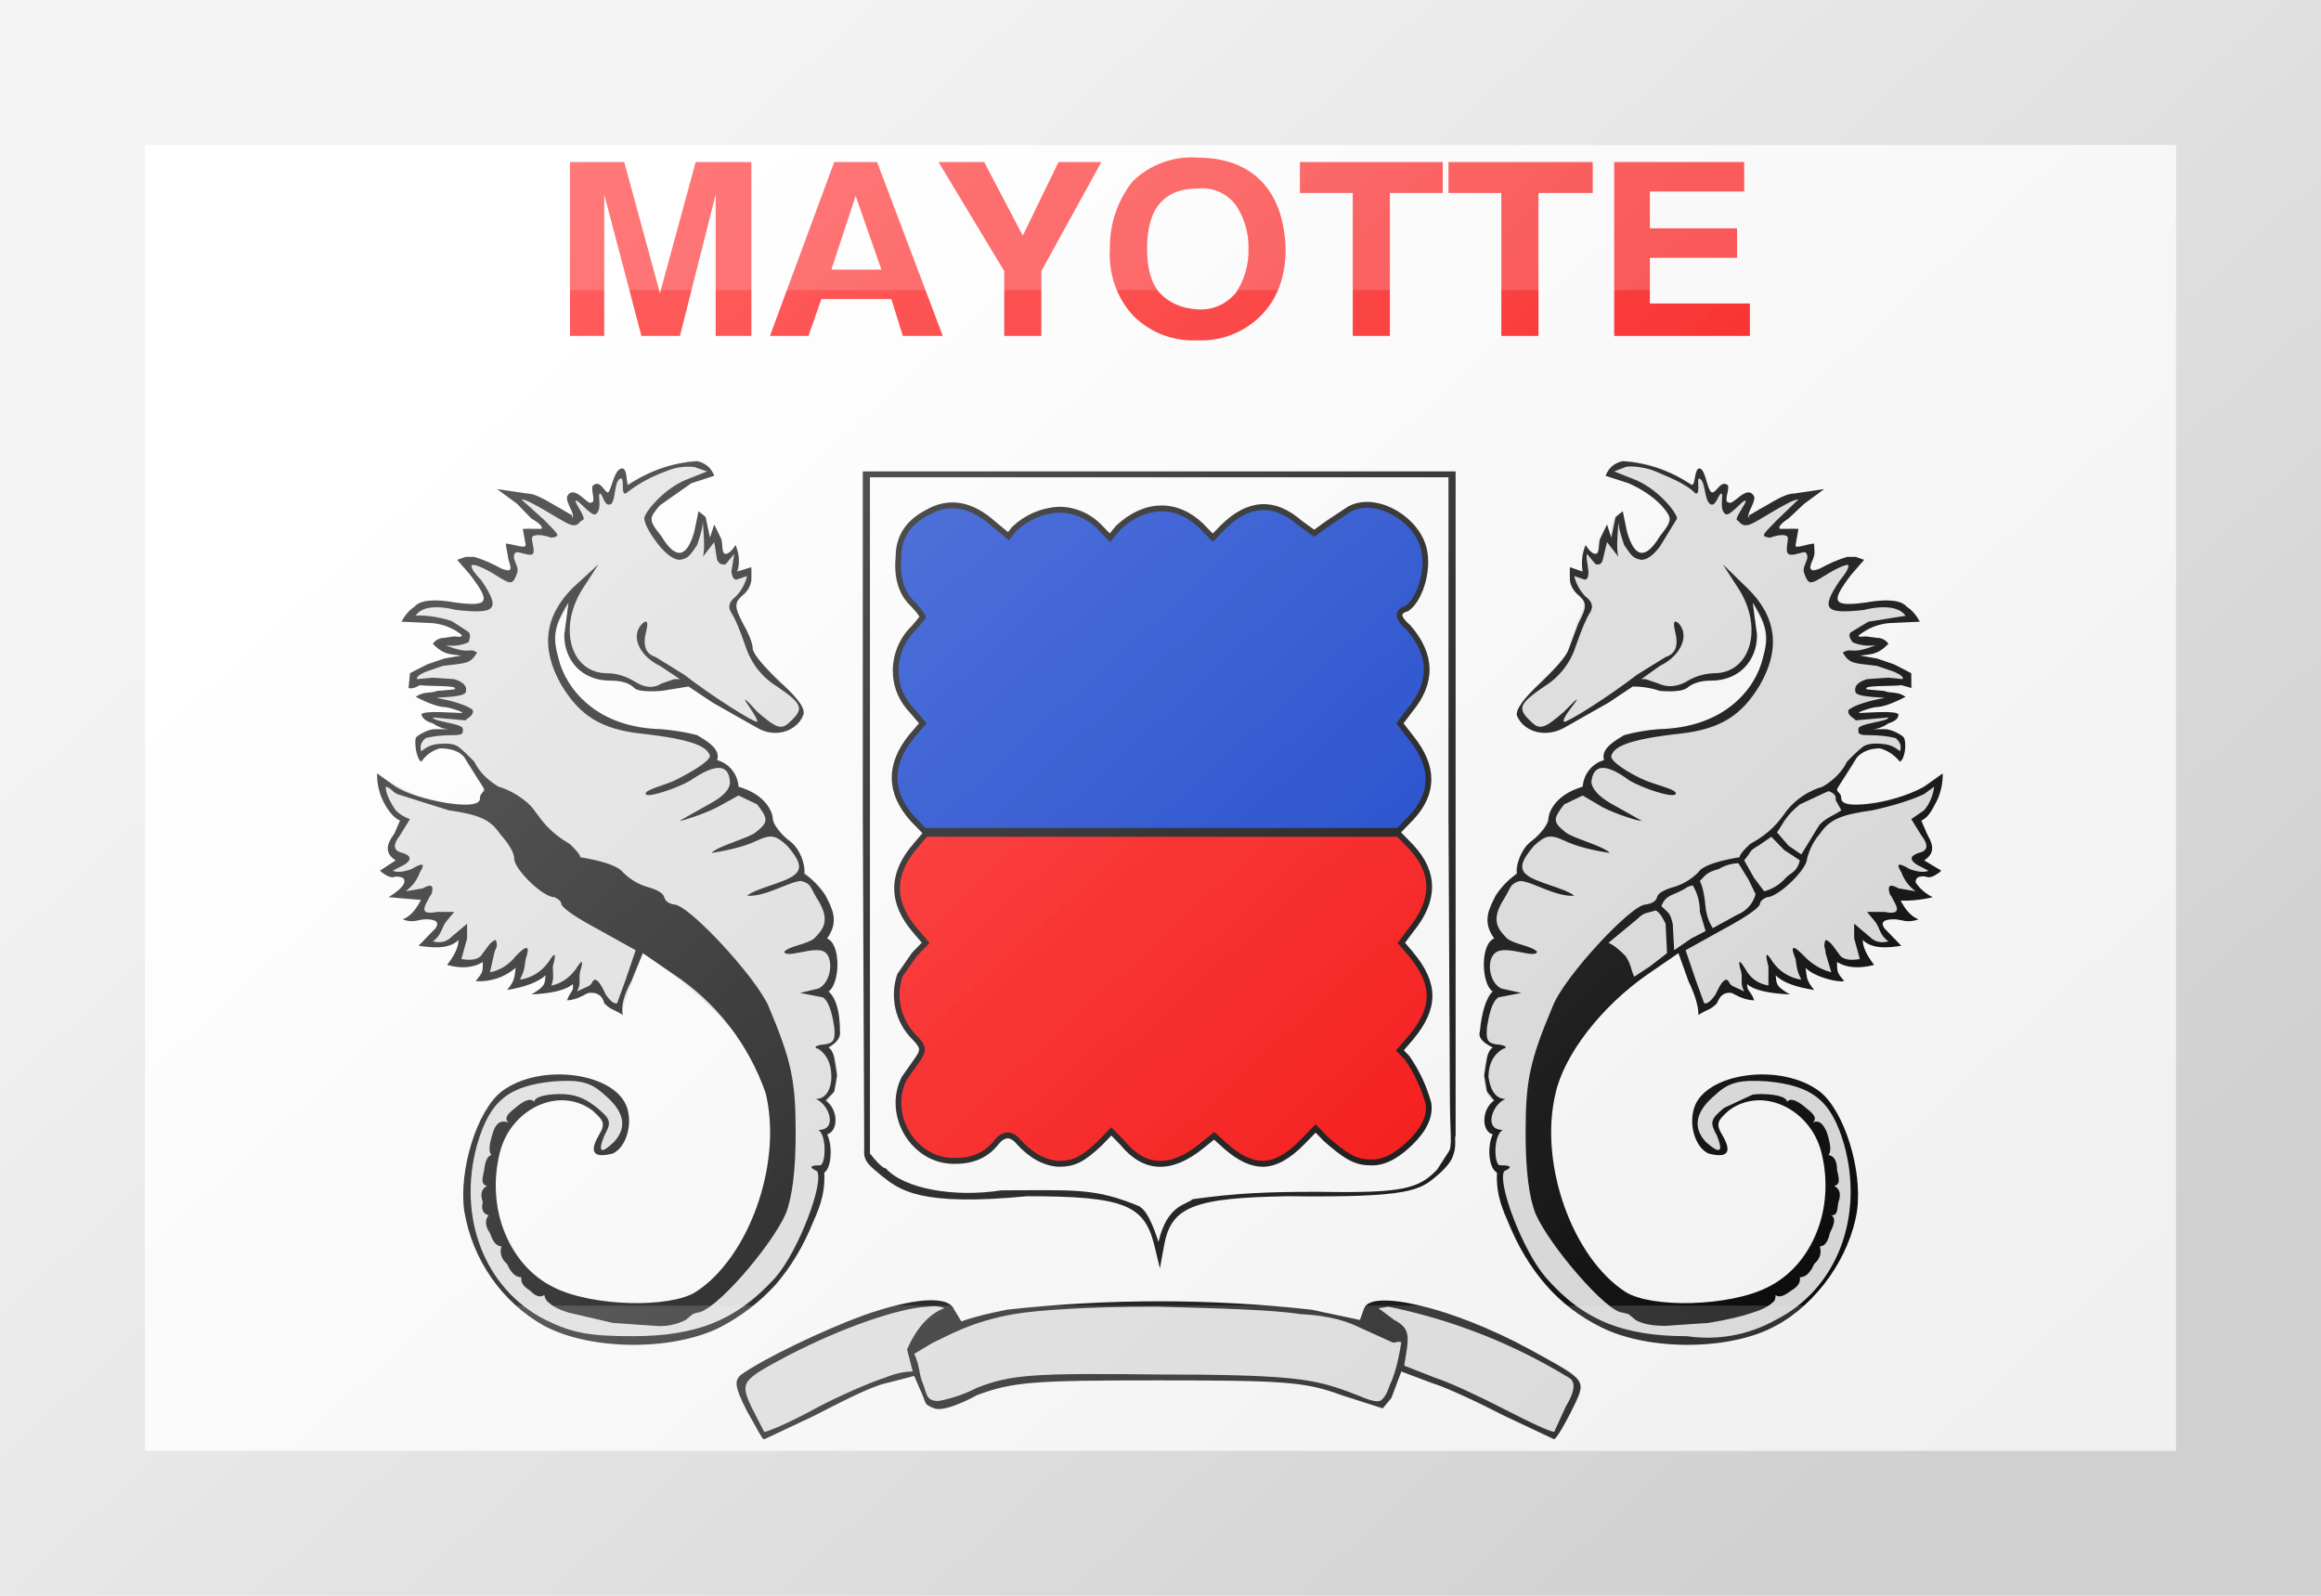
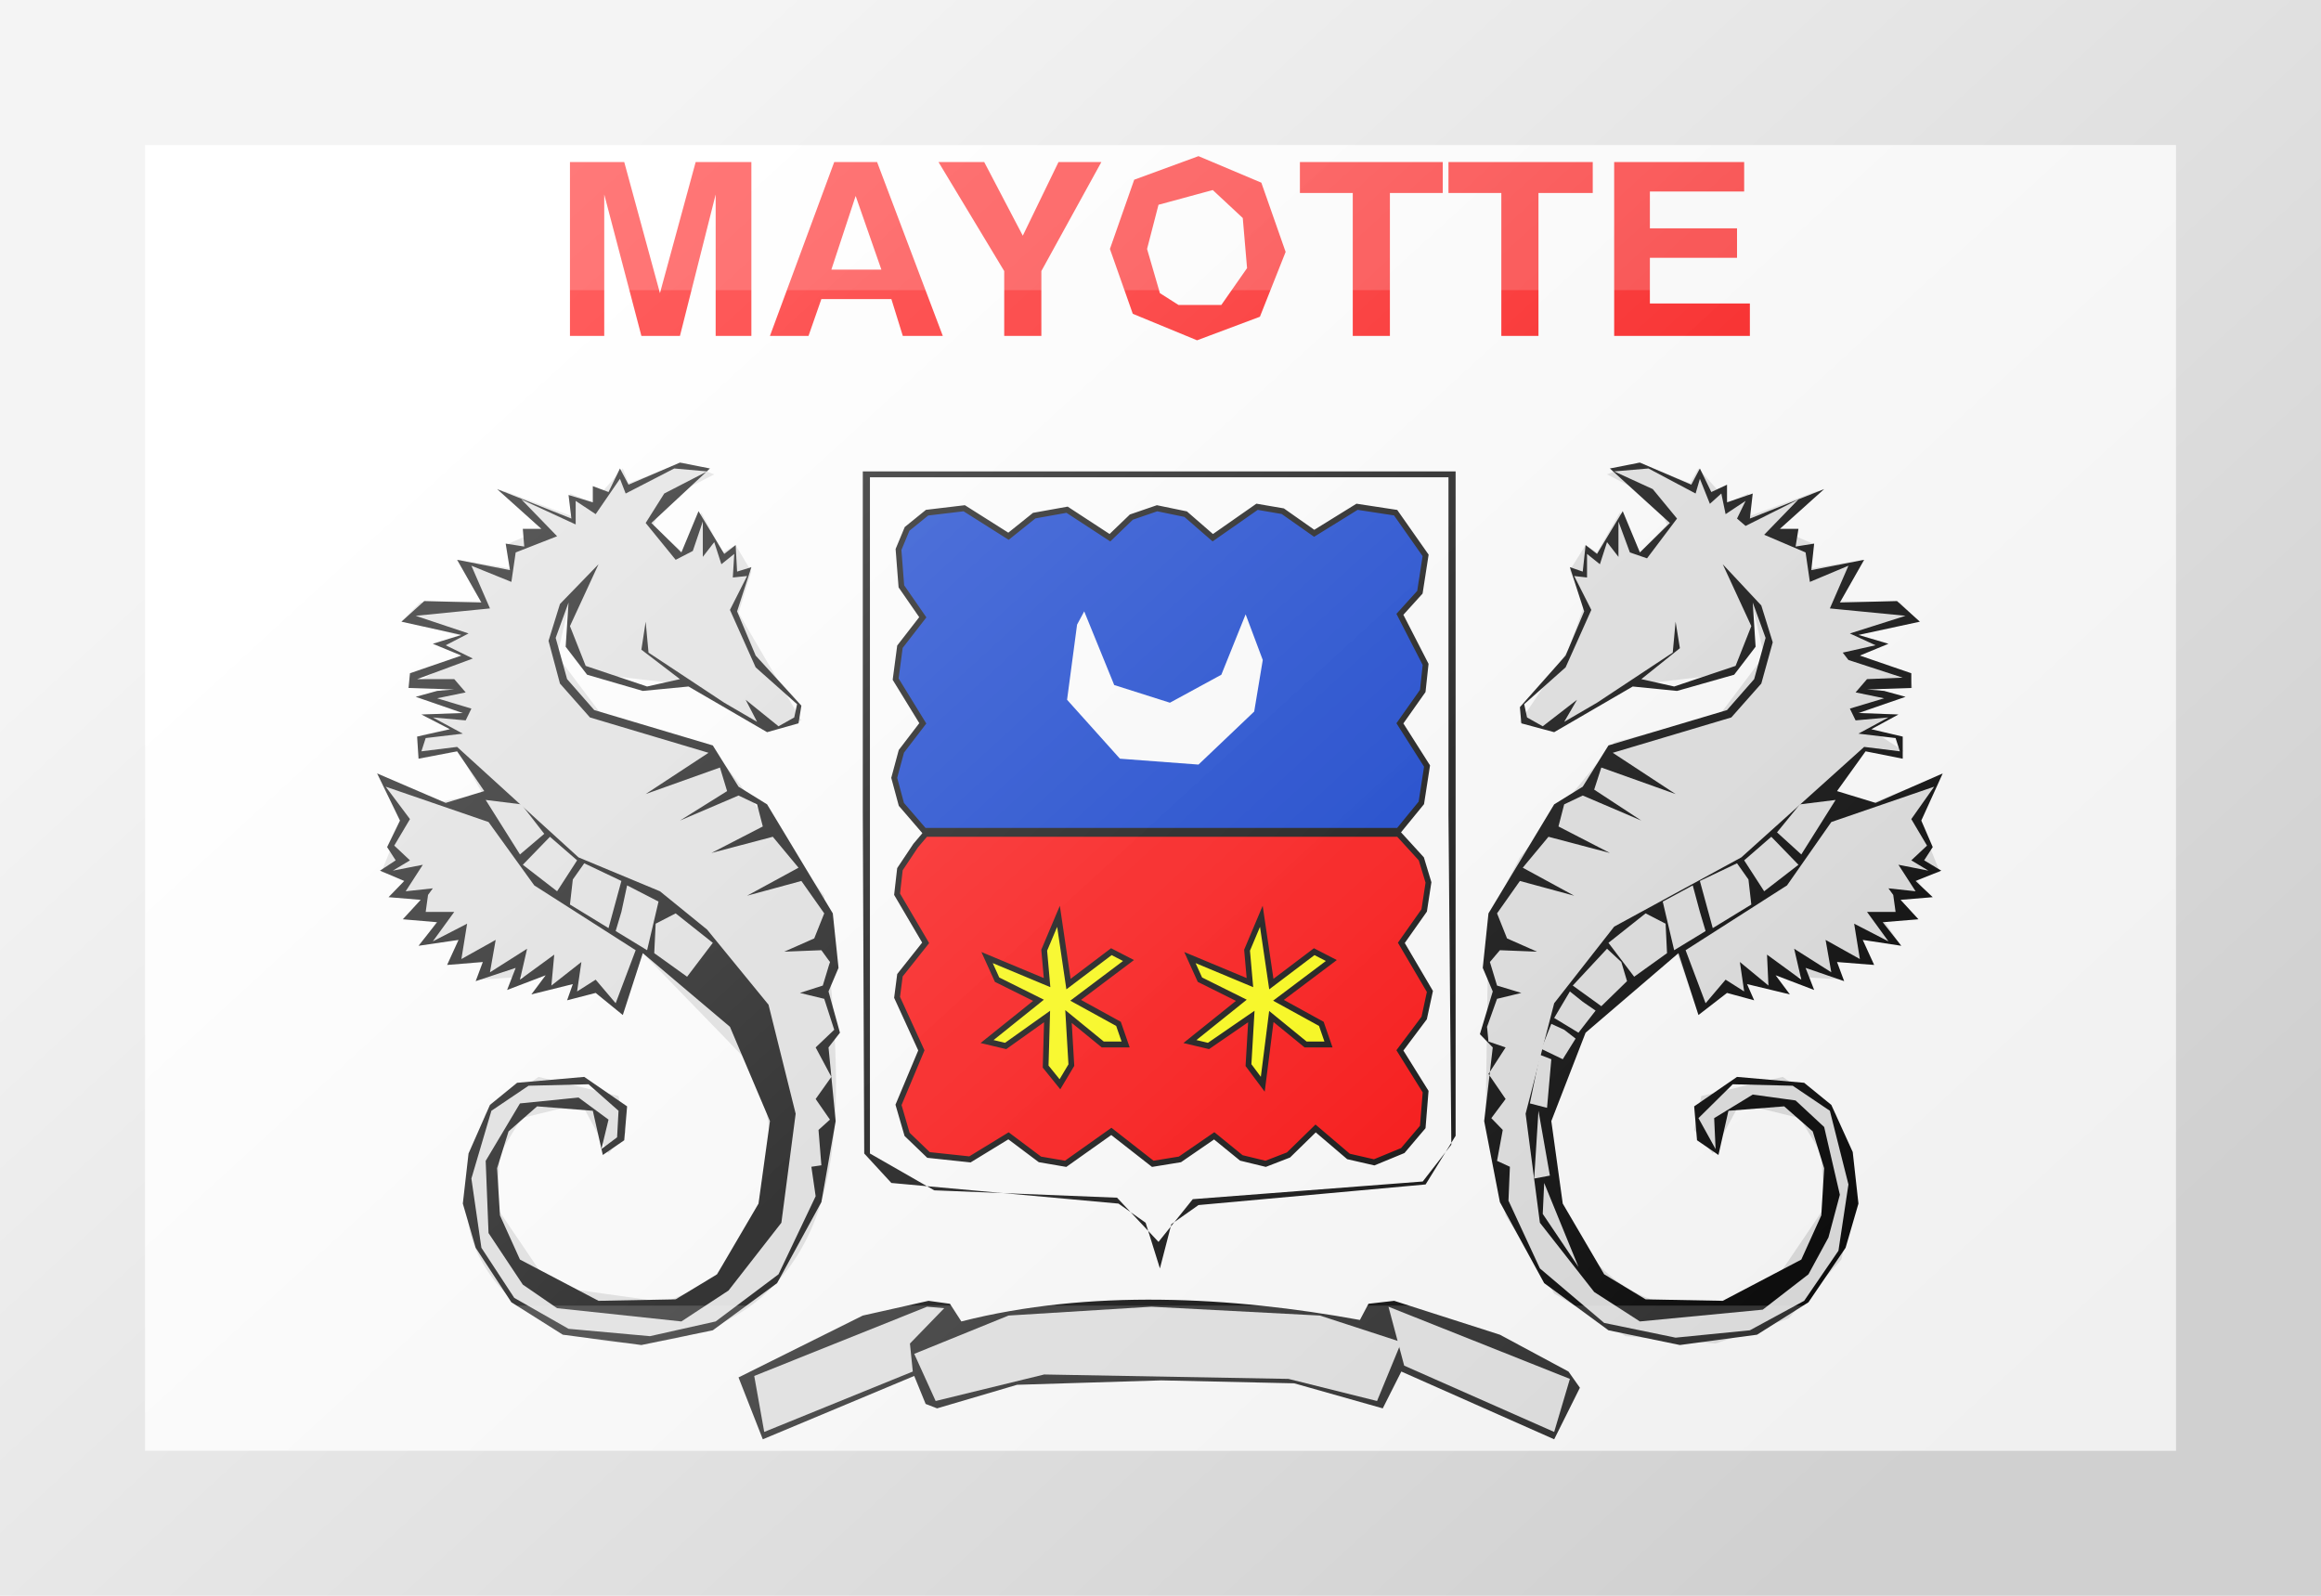
<svg xmlns="http://www.w3.org/2000/svg" xmlns:xlink="http://www.w3.org/1999/xlink" width="16" height="11" viewBox="0 0 16 11">
  <defs>
    <linearGradient id="fyt-gloss" gradientUnits="userSpaceOnUse" x1="1.352" y1="1.476" x2="11.384" y2="12.430">
      <stop offset="0.000" stop-color="#fff" stop-opacity="0.400" />
      <stop offset="0.308" stop-color="#fff" stop-opacity="0.314" />
      <stop offset="0.856" stop-color="#fff" stop-opacity="0.061" />
      <stop offset="1.000" stop-color="#fff" stop-opacity="0.021" />
    </linearGradient>
    <linearGradient id="fyt-shade" gradientUnits="userSpaceOnUse" x1="2.739" y1="2.991" x2="11.482" y2="12.537">
      <stop offset="0.000" stop-color="#000" stop-opacity="0.000" />
      <stop offset="1.000" stop-color="#000" stop-opacity="0.060" />
    </linearGradient>
    <linearGradient id="fyt-edge" x1="2.39" x2="11.08" y1="2.61" y2="12.09" gradientUnits="userSpaceOnUse">
      <stop offset="0" stop-color="#f4f4f4" />
      <stop offset=".46" stop-color="#e4e4e4" />
      <stop offset="1" stop-color="#d0d0d0" />
    </linearGradient>
    <clipPath id="fyt-clip">
      <rect width="16" height="11" />
    </clipPath>
  </defs>
  <g clip-path="url(#fyt-clip)">
    <g id="fyt-art">
      <g transform="scale(0.98473 1.0155)">
        <path fill="#fff" d="M0 0h16.25v10.83H0z" />
-         <path fill="red" d="M3.99 2.28V1.1h.38l.25.89.25-.89h.39v1.18h-.25v-.96l-.25.96h-.27l-.26-.96v.96zm2-.95-.17.5h.35zm-.15-.23h.3l.46 1.18h-.28l-.08-.25h-.49l-.09.25h-.27zm1.45 1.18h-.26v-.44l-.46-.74h.32l.27.5.25-.5h.3l-.42.74zm.74-.59q0 .2.09.3.1.1.26.11t.27-.11a.5.5 0 0 0 .09-.3.5.5 0 0 0-.09-.3.3.3 0 0 0-.27-.11q-.17 0-.26.1t-.09.31m-.26 0a.7.7 0 0 1 .16-.46.6.6 0 0 1 .45-.16q.29 0 .45.16t.17.46q0 .28-.17.45a.6.6 0 0 1-.45.17.6.6 0 0 1-.45-.17.6.6 0 0 1-.16-.45m1.7.59v-.97H9.1V1.1h1v.21h-.37v.97zm1.04 0v-.97h-.37V1.1h1.01v.21h-.38v.97zm.79 0V1.1h.91v.2h-.66v.25h.61v.2h-.61v.31h.7v.22z" />
+         <path fill="red" d="M3.99 2.28v-1.18h.38l.25.89.25-.89h.39v1.18h-.25v-.96l-.25.96h-.27l-.26-.96v.96zm2-.95-.17.5h.35zm-.15-.23h.3l.46 1.18h-.28l-.08-.25h-.49l-.09.25h-.27zm1.45 1.18h-.26v-.44l-.46-.74h.32l.27.5.25-.5h.3l-.42.74zm.74-.59.09.3.13.08h.3l.18-.25-.03-.34-.21-.19-.38.1-.08.3m-.26 0 .17-.47.45-.16.44.18.17.47-.18.44-.44.16-.45-.18-.16-.44m1.7.59v-.97h-.37v-.21h1v.21h-.37v.97zm1.04 0v-.97h-.37v-.21h1.01v.21h-.38v.97zm.79 0v-1.18h.91v.2h-.66v.25h.61v.2h-.61v.31h.7v.22z" />
        <g id="fyt-seahorse">
-           <path fill="#dfdfdf" d="M4.78 3.14q-.15.02-.31.11l-.07.03-.02-.04-.01-.05q-.02-.03-.06.07l-.03.07q-.02.03-.06-.02t-.06-.01v.05q.02.1-.07.04-.07-.06-.1-.04-.03 0 .01.09.04.1 0 .06l-.06-.04-.1-.05-.09-.04-.23-.04.06.05a1 1 0 0 1 .22.21h-.06q-.09-.03-.06.07l.01.05-.07-.01-.06-.01q-.02.02.01.11.03.06 0 .06c-.02.01-.03.01-.15-.04q-.09-.04-.13-.04l-.06.01-.02.01.05.06.13.18q.04.08-.24.05h-.21c-.03.01-.12.1-.12.12l.1.01q.17 0 .27.06t-.01.04q-.08 0-.12.04v.03q.04.03.12.05l.05.01-.05.01-.25.08q-.06.01-.06.1l-.01.03.03-.01.27-.01q.08.01-.04.04l-.18.03-.02.01.04.02.12.04q.27.06.05.05-.17-.01-.17.02c0 .02.08.06.16.08q.07.02-.04.02t-.15.05c-.02.02-.01.12.01.14l.02-.01.07-.04c.06-.03.06-.03.15-.01q.06.01.09.09l.06.09.05.07v.05l-.02.04c-.01.05-.25.03-.44-.03l-.23-.11-.04-.03v.03c0 .07.06.2.12.25l.04.04-.04.07q-.07.13-.02.16l.02.04-.04.03q-.1.05-.04.05l.08.02.07.01q.02.04-.09.12-.02.01.05.02l.11.01h.04l-.01.03-.09.09-.02.01.02.01.06-.01q.1-.02.15.01.03.03-.06.11l-.05.05.03.01q.11.01.19-.02l.05-.02c.01.01-.03.12-.06.15l-.01.02.09.01q.09 0 .12-.02l.03-.01v.04l-.02.06-.02.02h.02c.05 0 .17-.04.21-.07q.04-.03.03.01l-.03.1q-.04.03.06 0l.16-.06q.04-.03.03.01 0 .05-.06.08l-.02.02c.01.01.17-.02.21-.04l.05-.02q.01-.02.01.01L4 6.74l-.02.04.1-.03.07-.02q.05 0 .08.06.01.03.07.06l.05.03.01-.03c0-.03.13-.36.14-.38a3 3 0 0 1 .67.57 1 1 0 0 1 .23.64c0 .14-.01.22-.04.35a1.3 1.3 0 0 1-.43.71c-.12.09-.27.12-.54.11q-.48-.01-.69-.23a1 1 0 0 1-.22-.42l-.01-.16q0-.28.14-.42a.5.5 0 0 1 .27-.15q.17-.02.3.09c.05.05.05.07.01.15q-.06.1-.01.11.03.03.11 0 .11-.05.1-.23 0-.15-.16-.22a1 1 0 0 0-.31-.06c-.13 0-.15 0-.22.02q-.19.05-.27.18c-.14.2-.22.53-.17.75q.05.27.26.5.32.38.92.36.44 0 .74-.2c.24-.16.4-.36.54-.68l.05-.23q0-.07.02-.07c.03-.04.04-.14.02-.2L5.8 7.7l.02-.02q.06-.08-.01-.18l-.02-.02.02-.03q.05-.05.05-.18c0-.06-.03-.14-.05-.14q-.03 0 .02-.04a.1.1 0 0 0 .05-.1c0-.09-.04-.24-.07-.25v-.02q.03-.02.05-.14 0-.13-.05-.18l-.02-.03.02-.05q.03-.04.02-.09a.5.5 0 0 0-.16-.27l-.04-.05q0-.08-.11-.2-.1-.1-.11-.17 0-.04-.06-.09a.4.4 0 0 0-.17-.1q-.02 0-.01-.02-.01-.1-.12-.16-.04-.01-.03-.04 0-.04-.09-.1a1 1 0 0 0-.29-.08c-.3-.02-.44-.08-.58-.22a.5.5 0 0 1-.15-.25.4.4 0 0 1 0-.25l.08-.15-.01.06-.01.25q.04.12.15.18c.05.02.07.03.15.04q.13.01.17.05.08.06.23.01l.09-.02h.06l.07.05.45.25c.1.04.22.01.27-.06.04-.06 0-.12-.16-.28-.14-.12-.17-.16-.19-.23l-.06-.15c-.06-.12-.06-.14 0-.2l.05-.07q.02-.06.01-.1l-.08.02-.01-.06-.01-.09-.01-.03-.03.03q-.04.04-.06.02l-.01-.05-.04-.11-.02.03-.01.03-.02-.04-.03-.11q-.02-.03-.03-.01l-.01.03q0 .06-.05.16-.07.17-.22-.04-.08-.1-.05-.15c.04-.09.21-.2.37-.25L5 3.22l-.07-.07q-.05-.03-.15-.01" />
-           <path d="M3.18 4.68c.05-.03-.19-.02-.24-.03q-.05.03-.08.02l.01-.1.12-.06.12-.04.12-.02c-.07-.01-.12 0-.2-.08q.03-.04.08-.04l.07-.01q.08.01.04-.02a.4.4 0 0 0-.19-.07l-.22-.01q.04-.07.09-.1.06-.07.29-.03c.23.03.25 0 .1-.19l-.09-.1.06-.02h.06q.1.03.19.08c.08.03.07 0 .05-.06l-.02-.11c.04 0 .14.04.14.01l-.02-.11h.13q.02-.02-.07-.07l-.1-.1-.14-.1.21.03c.07 0 .17.07.23.1l.07.04c.04.01-.01.05.02.02.01-.03-.05-.1-.04-.14.05-.09.15.07.17.04.04 0-.02-.11.02-.12.05-.03.08.07.1.05s.04-.15.09-.16.03.13.05.11a1 1 0 0 1 .48-.16q.09.02.12.1l-.16.05-.22.15c-.08.09-.08.1.01.21q.15.24.23-.03l.03-.14.05.04.03.14.03-.09.05.1c.01.03 0 .1.03.1q.03 0 .07-.06.04.1.01.18l.1-.03v.09q-.01.06-.06.1c-.06.05-.06.08 0 .19q.07.12.07.18.02.06.19.22.2.17.16.23c-.05.11-.2.15-.32.08l-.31-.17-.17-.11-.19.03q-.16.01-.19-.02-.05-.05-.17-.05c-.19 0-.32-.13-.32-.31l.03-.22c-.11.17-.11.24-.07.38.05.2.26.47.72.48q.13.01.25.04c.05.03.17.09.14.17a.2.2 0 0 1 .15.18c.21.06.24.19.24.22s.05.1.12.15.11.16.1.22q.09.06.15.15c.04.08.1.17.01.29.1.04.09.31.01.36q.08.07.08.27.01.06-.08.11.03.02.04.07l.02.12-.02.11-.06.06c.09.06.09.21.01.23.04.08.03.23-.02.26.01.16-.05.27-.08.34q-.1.24-.26.42-.17.18-.39.29c-.33.16-.9.16-1.23-.01a1.1 1.1 0 0 1-.56-.78c-.04-.28.09-.68.26-.81.27-.2.8-.13.88.11.04.12-.01.27-.1.31q-.2.05-.1-.12c.05-.08.04-.1-.04-.17-.23-.17-.57-.02-.65.28-.1.38.06.77.38.92.27.13.81.14.99.03.37-.23.61-.87.49-1.35a1.6 1.6 0 0 0-.65-.81l-.21-.14-.08.19q-.08.14-.06.23c-.06-.04-.08-.03-.13-.08q-.02-.08-.11-.07c-.01 0-.08.05-.15.05.02-.06.05-.06.04-.11q-.07.06-.29.07c.11-.06.09-.08.1-.13q-.08.07-.27.1c.06-.07.05-.09.06-.15a.4.4 0 0 1-.28.09c.05-.06.05-.06.05-.13q-.1.06-.25.02.08-.1.08-.17c-.07.07-.2.05-.28.04l.12-.12q.04-.06-.07-.06c-.05 0-.09.03-.16 0 .11-.04.14-.19.17-.19.1-.01-.14.18.07.14h.12l-.06.07c-.03.04-.03.09-.09.13q.08.02.13-.03l.11-.09v.1l-.04.14q.12.02.15-.04c.02-.02.05-.08.09-.09.02.05 0 .05-.01.09l-.03.13a.3.3 0 0 0 .18-.11q.12-.12.07.02c-.01.07-.01.08-.04.14a.3.3 0 0 0 .2-.12q.07-.11.03.03c0 .06.01.07-.01.13q.1-.02.17-.11.07-.11.03.02c-.01.06.01.07-.02.13.08-.04.09-.03.11-.07q.03-.04.09.09.05.07.08.06l.06-.16.07-.2-.26-.14q-.23-.12-.26-.17 0-.03-.05-.05c-.08 0-.28-.19-.28-.26q0-.06-.1-.17c-.07-.1-.15-.13-.36-.16l-.36-.11c-.04-.02-.04-.04-.08-.05q0 .06.07.16.04.04.1.06l-.07.11q-.08.1.02.12.09.03.01.08l-.08.04q.04.02.13-.01.12-.07.06.02-.03.08-.1.13l.12-.02q.09-.05.06.04c-.03.05-.01-.03-.05.04l-.25-.02q.1-.06.11-.1t-.06-.04q-.04.02-.11-.04l.11-.07c-.1-.06-.04-.14-.01-.18l.04-.09q-.05-.02-.1-.1a.4.4 0 0 1-.06-.22l.13.09q.12.07.35.11c.13.02.24.02.24-.03s.05-.04.02-.08l-.13-.2q-.05-.06-.17-.06-.08.02-.13.09c-.03-.01-.05-.11-.04-.16.01-.02.09-.06.13-.06h.11q-.06 0-.12-.04-.07-.02-.08-.06c.01-.03.24-.01.28-.01.03 0-.05-.03-.11-.04q-.07 0-.21-.07c.06-.04.1-.02.15-.04m.2.01c-.02.04-.25.03-.19.04 0 0 .18.03.24.08.01.04-.05.06-.05.07l-.23-.02c0 .03.22.04.21.08 0 .02.01.04-.06.04q-.12 0-.2.02-.05.04-.03.09a.2.2 0 0 1 .12-.05q.1-.01.14.02t.11.1q.05.1.17.17c.08.02.2.09.25.16.06.08.11.15.25.23.14.13.02.08.08.09q.24.04.29.1a.4.4 0 0 0 .17.1q.11.03.12.07t.07.05c.1 0 .57.49.66.69.16.37.19.5.19.86q0 .38-.07.55c-.1.22-.5.67-.62.67l-.03.01-.05.04a.4.4 0 0 1-.21.04l-.3-.02-.31-.07q-.1-.03-.14-.07-.02-.01-.03-.05-.04.03-.1-.03-.07-.04-.06-.09-.06 0-.1-.09-.06-.05-.04-.12-.05 0-.08-.09-.05-.07-.01-.12-.06-.02-.04-.09-.03-.08.03-.11c-.05-.01-.03-.06-.02-.11q.01-.09.05-.1-.03-.03.01-.15.03-.1.11-.07c-.05-.04.04-.09.06-.11q.09-.07.12-.03c0-.05.17-.06.24-.05q.1.01.2.09c.1.08.1.1.05.19q-.07.17.07.04.14-.15-.07-.32c-.1-.09-.18-.1-.35-.09-.32.03-.45.13-.54.43-.14.49.05.98.48 1.19.19.09.31.11.61.11.45 0 .73-.11 1-.4.16-.18.34-.64.29-.72-.09-.04 0-.04.02-.04.04 0 .05-.2-.01-.24.14 0 .07-.18-.02-.21.08 0 .11-.08.11-.15q0-.13-.09-.19c-.05-.01 0-.03.04-.03.06-.01.08-.02.07-.12-.01-.06-.03-.17-.08-.2l-.16-.03.13-.03c.09-.04.11-.21.04-.25s-.27.05-.28 0c.04-.04.16-.05.21-.09.06-.06.12-.12.02-.27-.05-.08-.04-.1-.11-.12-.08 0-.25.11-.38.1.06-.05.27-.09.33-.14.07-.05.02-.12-.05-.2-.08-.07-.11-.08-.22-.03q-.11.05-.31.08c.05-.05.26-.1.31-.14.09-.07.09-.09.01-.19l-.13-.06-.15.08c-.1.05-.27.1-.26.09l.22-.12q.13-.07.13-.14-.01-.19-.28-.01c-.09.05-.3.12-.31.09s.14-.06.22-.1.23-.12.23-.16c-.02-.06-.11-.11-.48-.15-.28-.03-.43-.12-.56-.33q-.22-.37.08-.66l.18-.16-.1.15c-.19.27-.1.59.16.59q.1 0 .2.06t.18.01l.09-.03h.04l-.14-.09c-.15-.07-.21-.21-.12-.29q.05-.04.02.07-.03.13.07.16l.2.12c.2.15.48.32.51.32q.01-.01-.06-.11t.06.04c.13.11.17.13.23.07.1-.09.09-.12-.09-.24a.5.5 0 0 1-.22-.27q-.06-.17-.1-.23t.03-.11a.3.3 0 0 0 .08-.14l-.06.02q-.04.02-.05-.05l.02-.12-.06.07q-.04.01-.06-.03L5 3.68l-.08.1c.02-.05 0-.22 0-.24 0 .05-.03.13-.04.16-.05.07-.06.09-.12.1q-.06 0-.14-.09-.1-.12-.11-.19c0-.04.14-.21.31-.27l.13-.05-.09-.03a.4.4 0 0 0-.2.03 1 1 0 0 0-.28.15c-.04.01 0-.12-.04-.1s-.03.14-.06.17c-.05.03-.06-.07-.08-.07s.02.11-.03.14c-.03.02-.13-.11-.14-.09-.01.01.08.12.05.13s-.03.05-.09.03-.28-.17-.34-.17l.16.14c.1.1.12.11.05.12q-.09-.03-.13-.01c-.02.01.02.1 0 .12s-.1-.02-.12-.01c-.04.04.03.09.01.14-.03.08-.04.08-.14.02-.08-.05-.17-.09-.18-.07q0 .03.07.1c.14.2.1.23-.18.2 0 0-.22-.06-.28.04.07-.01.22.02.26.04l.11.07q.02.02 0 .07a.3.3 0 0 1-.16.02c.18.07.16.01.22.05-.05.08-.08.07-.24.09l-.12.04q-.07.03-.06.05l.11-.01.15.01q.1.03.08.09" />
-           <g fill="#dfdfdf" />
+           <path fill="#dfdfdf" d="M4.78 3.14l-.38.14-.04-.1-.21.23-.16-.06.03.16-.5-.18.28.26-.24.1.02.17-.37-.06.17.28-.44.01-.12.12.42.11-.18.04.17.09-.37.22.33-.01-.27.07.31.11-.27.01.19.1-.2.04-.02.13.28-.02.17.29-.29.05-.44-.18.16.32-.14.34.17.04-.09.13.2.02-.12.13.23.01-.11.16.27-.03-.07.17.24-.02-.04.12.48-.03-.08.12.27-.07-.04.11.19-.05.18.15.15-.41.83.83.07.47-.11.49-.31.44-.32.14-.81-.11-.37-.53.02-.37.15-.24.42-.1.19.34.12-.14-.05-.25-.56-.13-.37.25c-.09.33-.22.65-.04.98.38.7 1.44.74 2 .24.72-.64.45-1.86.41-2.7l-.79-1.01-.77-.22-.31-.4.09-.37-.02.31.15.18.7.08.56.31.23-.07-.44-.73.09-.28-.11-.18-.09.05-.15-.27-.13.27-.21-.18.09-.18.34-.17-.22-.08" />
+           <path d="M3.18 4.68l-.32-.01.01-.1.36-.12-.2-.08.2-.06-.42-.09.16-.14.4.01-.17-.29.37.07-.03-.18.13.02-.01-.12h.13l-.31-.27.52.2-.02-.16.17.05v-.11l.11.04.08-.16.06.11.36-.15.21.04-.41.37.21.2.12-.28.18.29.08-.06.01.18.1-.03-.1.3.13.3.32.34-.02.12-.22.06-.55-.31-.32.03-.39-.11-.15-.19.02-.3-.09.24.08.28.19.21.83.24.18.28.2.12.46.74.04.37-.07.16.08.28-.08.1.05.5-.1.55-.31.55-.45.32-.5.1-.55-.07-.36-.22-.25-.37-.09-.3.04-.34.15-.33.19-.15.47-.04.3.2-.02.23-.15.1-.07-.3-.39-.03-.2.17-.08.25.02.32.14.3.55.28.54-.01.29-.17.29-.48.08-.56-.28-.64-.61-.5-.14.42-.19-.15-.2.05.04-.11-.29.07.1-.13-.27.1.06-.15-.28.09.05-.13-.25.02.08-.17-.28.04.13-.16-.24-.02.18-.19-.02.14h.2l-.15.2.24-.12-.04.24.24-.13-.04.22.26-.16-.05.21.24-.17-.02.21.21-.16-.03.2.13-.08.14.16.14-.36-.71-.44-.32-.43-.72-.24.17.22-.11.18.11.1-.12.07.21-.04-.12.18.19-.02-.06.08-.25-.02.11-.11-.17-.07.11-.07-.06-.09.09-.18-.16-.32.48.2.27-.08-.19-.27-.27.05-.01-.15.23-.05-.2-.1.29-.01-.33-.11.15-.04m.2.01-.2.04.24.07-.04.08-.23-.02.21.11-.26.03-.03.09.25-.03.85.75.57.23.33.26.43.51.19.74-.1.74-.37.46-.33.21-.87-.09-.24-.16-.24-.35-.02-.49.24-.39.41-.04.21.15-.05.2.11-.08.01-.18-.21-.18-.42.01-.26.17-.14.46.07.47.23.34.38.21.57.05.46-.1.44-.32.26-.53-.03-.2.07-.01-.02-.24.08-.07-.1-.14.11-.15-.11-.2.13-.12-.07-.21-.17-.04.16-.05.05-.16-.06-.08-.26.01.21-.09.07-.17-.16-.22-.38.1.36-.19-.18-.21-.43.11.36-.18-.04-.15-.13-.06-.41.17.33-.2-.05-.16-.52.18.44-.28-.83-.24-.21-.23-.08-.29.08-.25.27-.27-.2.42.11.27.43.14.23-.05-.27-.2.03-.19.02.21.53.34.23.13-.08-.15.23.18.11-.06.02-.09-.29-.25-.18-.39.12-.23-.1.01.01-.16-.09.07-.05-.15-.08.1v-.24l-.07.2-.12.06-.21-.25.13-.2.3-.15-.23-.02-.34.17-.04-.1-.17.24-.14-.09v.16l-.38-.17.25.25-.29.11-.03.2-.28-.11.13.29-.52.05.37.12-.16.08.19.09-.39.14h.26l.08.09" />
+           <g fill="#dfdfdf">
+             <path d="M3.4 5.43l.25.03.16.2-.17.14zm.36.34.09-.09.19.16-.14.21-.24-.18zm.25.2.08-.11.26.12-.09.32-.27-.16zm.34.22.04-.18.22.11-.08.33-.22-.13zm.24.08.14-.07.26.2-.18.23-.23-.16z" />
+           </g>
        </g>
-         <path fill="#dfdfdf" d="M11.47 3.14q.15.02.3.11.06.04.08.03t.01-.04l.02-.05q.02-.03.06.07l.03.07q.01.03.06-.02t.06-.01v.05q-.02.1.07.04.08-.06.09-.04.03 0 0 .09-.04.1 0 .06l.06-.04.1-.05.08-.04.24-.04-.06.05a1 1 0 0 0-.22.21h.06q.1-.03.05.07v.05q.01.01.07-.01l.06-.01q.02.02-.01.11-.03.06 0 .06c.02.01.03.01.15-.04l.12-.04.07.01.02.01-.05.06-.13.18q-.04.08.23.05h.21c.03.01.12.1.12.12l-.1.01q-.17 0-.26.06-.1.05 0 .04.08 0 .13.04v.03l-.12.05-.05.01.05.01q.14.02.25.08.06.01.06.1l.01.03-.03-.01-.27-.01q-.08.01.04.04l.18.03.02.01-.05.02-.11.04q-.27.06-.06.05.18-.01.17.02c0 .02-.08.06-.16.08q-.07.02.05.02.11 0 .15.05c.02.02.01.12-.01.14l-.02-.01-.07-.04c-.06-.03-.06-.03-.15-.01q-.06.01-.09.09l-.06.09-.06.07q-.02.02.01.05l.02.04c.01.05.25.03.43-.03.07-.02.18-.08.24-.11l.03-.03v.03c0 .07-.06.2-.11.25l-.04.04.04.07q.07.13.01.16l-.02.04.05.03q.1.05.04.05l-.09.02-.06.01q-.02.04.09.12.02.01-.05.02l-.11.01h-.05l.02.03.09.09.02.01-.03.01-.06-.01q-.1-.02-.14.01-.03.03.06.11l.05.05-.04.01a.3.3 0 0 1-.18-.02l-.05-.02c-.01.01.03.12.06.15l.01.02-.1.01q-.1 0-.11-.02l-.03-.01v.04l.02.06.02.02h-.02l-.21-.07q-.03-.03-.04.01 0 .06.04.1.04.03-.06 0l-.16-.06q-.04-.03-.03.01.01.05.05.08l.02.02-.2-.04-.05-.02q-.01-.02-.02.01l.02.05.02.04-.09-.03-.07-.02q-.05 0-.08.06-.01.03-.07.06l-.06.03v-.03c0-.03-.13-.36-.14-.38-.01-.01-.16.1-.32.21-.09.07-.3.27-.36.36a1 1 0 0 0-.22.64c0 .14.01.22.04.35.07.29.24.57.43.71.12.09.27.12.54.11q.48-.01.69-.23a1 1 0 0 0 .22-.42l.01-.16q0-.28-.14-.42a.5.5 0 0 0-.28-.15.3.3 0 0 0-.29.09c-.05.05-.05.07-.02.15q.05.1.02.11-.03.03-.11 0-.1-.05-.11-.23 0-.15.16-.22c.1-.05.16-.06.32-.06.13 0 .15 0 .22.02q.19.05.27.18c.14.2.22.53.17.75a1 1 0 0 1-.26.5q-.32.38-.92.36a1.3 1.3 0 0 1-.75-.2c-.24-.16-.4-.36-.53-.68l-.05-.23q0-.07-.02-.07c-.03-.04-.04-.14-.02-.2l.01-.04-.02-.02q-.06-.08.01-.18l.02-.02-.03-.03q-.05-.05-.04-.18c0-.06.03-.14.05-.14q.03 0-.02-.04a.1.1 0 0 1-.05-.1c0-.09.04-.24.06-.25l.01-.02q-.03-.02-.05-.14 0-.13.05-.18l.02-.03-.02-.05q-.02-.04-.02-.09c.01-.08.1-.23.16-.27q.03-.02.03-.05 0-.08.12-.2.1-.1.11-.17 0-.04.06-.09l.16-.1.02-.02c0-.05.06-.13.11-.16q.04-.01.04-.04 0-.04.08-.1a1 1 0 0 1 .3-.08c.3-.02.44-.08.58-.22a.5.5 0 0 0 .15-.25.4.4 0 0 0 0-.25l-.08-.15.01.06c.02.07.02.19.01.25a.3.3 0 0 1-.15.18c-.05.02-.07.03-.15.04q-.13.01-.17.05-.08.06-.23.01l-.1-.02h-.05l-.07.05c-.07.05-.4.23-.46.25-.1.04-.22.01-.26-.06s0-.12.16-.28c.14-.12.17-.16.19-.23l.05-.15c.06-.12.06-.14.01-.2L11 3.96c-.01-.03-.02-.09-.01-.1l.08.02.01-.06.01-.09.01-.03.02.03q.04.04.06.02l.01-.05c.01-.05.04-.12.05-.11l.02.03.01.03.01-.04q.01-.1.04-.11.02-.03.03-.01l.01.03q0 .06.05.16.08.17.21-.04.08-.1.06-.15c-.04-.09-.21-.2-.38-.25l-.05-.02.07-.07q.05-.03.15-.01" />
-         <path d="M13.07 4.68c-.05-.03.19-.02.24-.03l.07.02v-.1l-.12-.06-.12-.04-.12-.02c.07-.01.12 0 .2-.08q-.03-.04-.08-.04l-.08-.01q-.08.01-.03-.02a.4.4 0 0 1 .19-.07l.22-.01q-.04-.07-.09-.1-.06-.07-.29-.03c-.23.03-.25 0-.1-.19l.09-.1-.06-.02h-.06q-.1.03-.19.08-.1.04-.05-.06c.02-.05.01-.05.01-.11-.04 0-.14.04-.13.01l.02-.11h-.13q-.02-.02.06-.07l.11-.1.14-.1-.21.03c-.07 0-.17.07-.23.1l-.07.04c-.04.01.01.05-.02.02-.01-.03.05-.1.04-.14-.05-.09-.15.07-.18.04-.04 0 .02-.11-.01-.12-.05-.03-.08.07-.11.05s-.04-.15-.08-.16-.03.13-.06.11a1 1 0 0 0-.48-.16q-.09.02-.12.1l.16.05q.14.06.23.15c.08.09.08.1-.01.21q-.15.24-.23-.03l-.03-.14-.05.04-.03.14-.03-.09-.05.1c-.01.03 0 .1-.03.1q-.03 0-.07-.06a.3.3 0 0 0-.02.18l-.09-.03v.09q.01.06.06.1c.06.05.06.08 0 .19l-.07.18q-.02.06-.19.22-.19.17-.17.23c.05.11.2.15.33.08l.31-.17.17-.11q.1 0 .19.03.15.01.19-.02.06-.05.17-.05c.19 0 .32-.13.32-.31l-.03-.22c.11.17.11.24.07.38-.05.2-.26.47-.73.48q-.13.01-.24.04c-.05.03-.17.09-.14.17a.2.2 0 0 0-.15.18c-.21.06-.24.19-.24.22s-.05.1-.12.15-.11.16-.1.22q-.09.06-.15.15c-.04.08-.1.17-.01.29-.1.04-.09.31-.01.36q-.07.07-.09.27-.02.06.09.11-.03.02-.04.07l-.02.12.02.11.05.06c-.09.06-.09.21-.01.23-.04.08-.03.23.03.26-.01.16.05.27.08.34q.1.24.26.42t.39.29c.33.16.9.16 1.22-.01.29-.15.52-.47.57-.78.04-.28-.09-.68-.26-.81-.27-.2-.8-.13-.88.11-.04.12.01.27.1.31q.2.05.1-.12c-.05-.08-.04-.1.04-.17.23-.17.57-.02.65.28.1.38-.06.77-.38.92-.27.13-.81.14-.99.03-.37-.23-.61-.87-.49-1.35.06-.26.32-.59.65-.81l.21-.14.07.19q.07.14.07.23c.06-.04.08-.03.13-.08q.03-.08.1-.07c.01 0 .08.05.16.05-.02-.06-.05-.06-.05-.11q.07.06.3.07c-.11-.06-.09-.08-.1-.13q.07.07.27.1c-.06-.07-.05-.09-.06-.15.06.06.22.1.27.09-.05-.06-.05-.06-.05-.13q.1.06.26.02-.08-.1-.08-.17c.07.07.2.05.27.04l-.12-.12q-.04-.06.07-.06c.05 0 .09.03.17 0-.11-.04-.14-.19-.17-.19-.1-.01.14.18-.07.14h-.12l.06.07c.03.04.03.09.09.13q-.08.02-.13-.03l-.11-.09v.1l.04.14q-.12.02-.15-.04c-.02-.02-.05-.08-.09-.09-.02.05 0 .05 0 .09l.04.13a.4.4 0 0 1-.19-.11q-.12-.12-.06.02c.01.07.01.08.04.14a.3.3 0 0 1-.2-.12q-.07-.11-.03.03v.13q-.11-.02-.16-.11-.07-.11-.03.02c.01.06-.01.07.02.13-.08-.04-.09-.03-.11-.07q-.03-.04-.09.09-.05.07-.08.06l-.06-.16-.07-.2.26-.14q.23-.12.26-.17 0-.03.05-.05c.08 0 .28-.19.28-.26a.4.4 0 0 1 .09-.17c.07-.1.15-.13.37-.16q.23-.05.36-.11l.07-.05a.3.3 0 0 1-.07.16l-.09.06.07.11q.08.1-.02.12-.09.03-.01.08l.08.04q-.04.02-.13-.01-.12-.07-.06.02.03.08.1.13l-.12-.02q-.09-.05-.06.04c.03.05.01-.03.05.04.05.01.17 0 .25-.02a.3.3 0 0 1-.12-.1q0-.05.07-.04.04.02.11-.04l-.12-.07c.1-.06.04-.14.02-.18l-.04-.09q.05-.02.09-.1a.4.4 0 0 0 .06-.22l-.13.09c-.07.04-.21.09-.34.11s-.24.02-.24-.03-.05-.04-.02-.08l.13-.2q.06-.06.16-.06.08.02.14.09c.03-.01.05-.11.03-.16-.01-.02-.09-.06-.13-.06h-.1q.06 0 .12-.04.07-.02.07-.06c-.01-.03-.24-.01-.27-.01s.05-.03.11-.04q.07 0 .21-.07c-.06-.04-.1-.02-.15-.04m-.2.01c.02.04.25.03.19.04 0 0-.18.03-.24.08-.01.04.05.06.05.07l.23-.02c0 .03-.22.04-.21.08 0 .02-.01.04.06.04q.12 0 .2.02.05.04.03.09a.2.2 0 0 0-.12-.05q-.1-.01-.14.02t-.11.1q-.05.1-.17.17a.5.5 0 0 0-.25.16c-.06.08-.11.15-.26.23-.14.13-.02.08-.08.09q-.24.04-.28.1a.4.4 0 0 1-.17.1q-.11.03-.12.07t-.08.05c-.1 0-.57.49-.65.69-.16.37-.19.5-.19.86q0 .38.07.55c.1.22.5.67.61.67l.04.01.05.04q.07.04.21.04l.3-.02q.19-.03.31-.07.1-.03.14-.07.02-.01.02-.05.03.03.11-.03.07-.04.06-.09.06 0 .1-.09.06-.05.04-.12.05 0 .07-.09c.02-.04.05-.1.01-.12.05 0 .04-.05.05-.09q.03-.08-.03-.11c.05-.01.03-.06.02-.11q0-.09-.06-.1.03-.03-.01-.15-.04-.1-.1-.07c.05-.04-.04-.09-.06-.11q-.09-.07-.12-.03c0-.05-.17-.06-.24-.05l-.2.09c-.1.08-.1.1-.05.19q.07.17-.08.04-.14-.15.07-.32c.1-.09.18-.1.36-.09.32.03.45.13.54.43.14.49-.05.98-.48 1.19a1 1 0 0 1-.62.11c-.45 0-.73-.11-.99-.4-.16-.18-.34-.64-.29-.72.09-.04 0-.04-.03-.04-.04 0-.05-.2.02-.24-.14 0-.07-.18.02-.21-.08 0-.11-.08-.12-.15q0-.13.1-.19c.05-.01 0-.03-.04-.03-.06-.01-.08-.02-.07-.12.01-.06.03-.17.08-.2l.16-.03-.14-.03c-.09-.04-.11-.21-.03-.25s.27.05.28 0c-.04-.04-.16-.05-.21-.09-.06-.06-.12-.12-.02-.27.05-.08.04-.1.11-.12.08 0 .25.11.38.1-.06-.05-.27-.09-.33-.14-.07-.05-.02-.12.05-.2.08-.07.11-.08.22-.03q.11.05.31.08c-.05-.05-.26-.1-.31-.14-.09-.07-.09-.09-.01-.19l.13-.06.14.08c.1.05.27.1.27.09l-.22-.12q-.12-.07-.13-.14.02-.19.27-.01c.09.05.3.12.32.09s-.14-.06-.23-.1-.23-.12-.22-.16c.02-.06.11-.11.48-.15.28-.03.43-.12.56-.33q.22-.37-.09-.66l-.17-.16.1.15c.19.27.1.59-.16.59a.4.4 0 0 0-.2.06q-.1.05-.19.01l-.09-.03h-.03l.13-.09c.15-.07.21-.21.13-.29q-.05-.04-.02.07.03.13-.07.16l-.2.12c-.2.15-.48.32-.51.32q-.02-.01.06-.11t-.06.04c-.13.11-.17.13-.23.07-.1-.09-.09-.12.09-.24a.5.5 0 0 0 .22-.27q.06-.17.1-.23t-.03-.11a.3.3 0 0 1-.08-.14l.06.02q.04.02.04-.05c0-.02-.02-.1-.01-.12l.06.07q.04.01.05-.03l.03-.12.08.1c-.02-.05 0-.22 0-.24 0 .05.03.13.04.16.05.07.06.09.12.1q.06 0 .13-.09l.12-.19c0-.04-.14-.21-.31-.27l-.13-.05.08-.03c.03-.01.14 0 .21.03s.21.08.28.15c.04.01 0-.12.03-.1.04.02.03.14.07.17s.06-.07.08-.07-.02.11.03.14c.03.02.13-.11.14-.09.01.01-.08.12-.06.13s.03.05.09.03.28-.17.34-.17l-.15.14c-.1.1-.12.11-.05.12q.09-.03.12-.01c.02.01-.02.1.01.12s.1-.02.12-.01c.04.04-.03.09-.01.14.03.08.04.08.14.02.08-.05.17-.09.17-.07q0 .03-.06.1c-.14.2-.1.23.17.2 0 0 .22-.06.29.04l-.26.04-.12.07q-.03.02.01.07.07.03.16.02c-.18.07-.16.01-.23.05.05.08.08.07.24.09l.12.04q.07.03.06.05l-.1-.01-.15.01q-.1.03-.08.09" />
+         <path fill="#dfdfdf" d="M11.47 3.14l.36.14.06-.1.21.23.14-.06-.01.16.5-.18-.28.26.24.1-.02.17.37-.06-.17.28.43.01.12.12-.41.1.18.05-.17.09.35.14.02.08-.33-.01.27.07-.31.11.26.01-.19.1.24.15h-.29l-.19.27.26.08.48-.19-.15.32.14.34-.17.04.09.13-.21.02.13.13-.23.01.11.16-.27-.03.07.17-.24-.02.04.12-.48-.03.07.12-.26-.07.03.11-.18-.05-.19.15-.15-.41c-.4.16-.83.64-.88 1.07-.12.9.67 1.66 1.54 1.19l.37-.53-.02-.37-.15-.24-.42-.1-.19.34-.13-.16.05-.23.57-.13.37.25.15.52-.11.47-.37.4-.51.17-.63-.05-.5-.29-.34-.53-.14-.63.02-1.39.22-.41.66-.78.74-.19.31-.4-.09-.37.02.31-.15.18-.7.08-.57.31-.22-.06.34-.49.11-.3-.1-.24.11-.17.08.05.16-.27.14.27.19-.19-.08-.17-.34-.17.22-.08" />
+         <path d="M13.07 4.68l.31-.01v-.1l-.36-.12.2-.08-.21-.06.43-.09-.16-.14-.4.01.17-.29-.37.07.02-.18-.13.02.02-.12h-.13l.31-.27-.52.2.02-.17-.18.06v-.12l-.11.05-.08-.16-.06.11-.36-.15-.21.04.42.37-.21.2-.12-.28-.18.29-.08-.06-.02.18-.09-.03.1.3-.13.3-.32.35.01.11.23.06.55-.31.31.03.4-.11.15-.19-.02-.3.09.24-.08.28-.19.21-.83.24-.18.28-.2.12-.46.74-.04.37.07.16-.09.29.09.09-.06.5.11.55.31.55.45.32.5.1.54-.07.36-.22.26-.37.09-.3-.04-.35-.15-.32-.19-.15-.47-.04-.3.2.02.23.15.1.07-.3.39-.03.2.17.08.25-.02.32-.14.3-.55.28-.54-.01-.29-.17-.29-.48-.08-.56.24-.6.65-.54.14.42.2-.15.19.05-.05-.11.3.07-.1-.13.27.1-.06-.15.27.09-.05-.13.26.02-.08-.17.27.04-.13-.16.25-.02-.18-.19.02.14h-.2l.15.2-.24-.12.04.24-.24-.13.04.22-.26-.16.05.21-.24-.17.01.21-.2-.16.03.2-.13-.08-.14.16-.14-.36.71-.44.31-.43.72-.24-.16.22.11.18-.11.1.12.07-.21-.04.12.18-.19-.02.06.08.25-.02-.12-.11.18-.07-.12-.07.06-.09-.08-.18.15-.32-.47.2-.27-.08.2-.27.26.05v-.15l-.22-.05.19-.1-.28-.01.33-.11-.15-.04m-.2.01.2.04-.24.07.04.08.23-.02-.21.11.26.03.03.09-.25-.03-.86.75-.89.47-.42.52-.2.75.1.74.38.47.32.2.86-.08.32-.24.14-.25.08-.29-.11-.46-.2-.18-.3-.04-.27.16.01.21-.12-.21.24-.23.42.01.26.17.13.5-.07.45-.24.34-.38.2-.52.05-.5-.1-.45-.37-.22-.46.01-.23-.09-.04.04-.21-.08-.08.1-.13-.12-.17.12-.18-.12-.04-.01-.1.07-.19.17-.04-.17-.05-.05-.16.07-.08.26.01-.21-.09-.07-.17.16-.22.38.1-.36-.19.18-.21.43.11-.36-.18.04-.15.13-.06.41.17-.33-.21.05-.15.52.18-.44-.28.83-.24.21-.23.08-.28-.08-.25-.27-.28.2.42-.11.27-.43.14-.23-.05.27-.21-.03-.18-.02.21-.53.34-.23.13.09-.15-.24.18-.11-.06-.02-.09.29-.25.18-.39-.12-.23.09.01v-.16l.09.07.05-.15.08.1v-.24l.08.21.12.04.21-.27-.17-.2-.27-.12.24-.02.33.17.03-.1.07.17.08-.07.03.14.14-.09-.06.12.06.05.37-.18-.24.24.29.12.03.2.27-.11-.13.29.53.05-.39.12.18.08-.23.05.04.05.38.12-.25.01-.08.09" />
        <g fill="#dfdfdf">
-           <path d="M12.85 5.43q.01-.04-.05-.06l-.2.09c-.1.08-.11.12-.16.19l.08.09.09.06.12-.19c.03-.05.12-.08.16-.11zm-.36.34-.09-.09-.09.06c-.07.04-.04.03-.1.1l.07.12.07.09a.3.3 0 0 0 .15-.09c.04-.04.08-.04.1-.12zm-.25.2-.07-.11q-.07 0-.14.04c-.08.02-.09.04-.13.08q.03.06.04.18.01.08.05.14l.17-.09q.1-.04.13-.14zm-.34.22q0-.1-.05-.18c-.05.01-.04.02-.09.04-.06.03-.1.03-.13.1.05.05.06.04.08.12l.01.18.12-.08.1-.05zm-.24.08q-.04-.08-.07-.09c-.06.02-.08.01-.13.06l-.2.16q.05.02.12.09c.04.06.03.07.06.14l.11-.07.12-.09z" />
+           <path d="M12.85 5.43l-.25.03-.16.19.17.15zm-.36.34-.09-.09-.19.16.14.21.24-.18zm-.25.2-.08-.11-.26.12.09.32.27-.16zm-.34.22-.05-.18-.21.11.08.33.22-.13zm-.24.08-.14-.07-.26.2.18.23.23-.16z" />
+           <path d="M11.35 6.53l-.1-.09-.24.25.2.14.18-.17zm-.27.27-.09-.07-.11.18.17.1.12-.15-.09-.06m-.13.19-.09-.04-.07.17.15.07.09-.14zm-.09.2-.08-.03-.07.33.12.03zm-.09.35-.03.46.11-.02zm.04.49-.01.21.25.36zm.29.57.28.28zm.34.27.45.08zm.49.05.46-.14z" />
        </g>
-         <path d="M6.04 8.93c-.28.1-.69.29-.85.4-.05.04-.05.08.04.25.06.1.11.2.12.19l.35-.16c.18-.09.4-.2.5-.22l.2-.05.04.09c.05.1.02.1.1.13s.3-.09.3-.09c.25-.09.39-.1 1.27-.1s1.03.01 1.28.1l.29.09.06-.07.07-.18.22.08c.1.03.32.13.5.22l.35.16q.03-.02.12-.19c.11-.22.12-.2-.29-.42-.55-.29-1.11-.41-1.16-.28l-.03.08-.34-.07a10 10 0 0 0-2.13 0q-.21.04-.32.08l-.05-.08c-.04-.1-.29-.08-.64.04" />
+         <path d="M6.04 8.93l-.87.42.17.42 1.06-.43.08.19.08.03.56-.16 1.01-.03.93.02.62.17.13-.25 1.07.46.18-.35-.08-.11-.48-.25-.74-.23-.18.02-.06.11c-.9-.16-1.9-.21-2.79.01l-.08-.12-.15-.02-.46.1" />
        <g fill="#dfdfdf">
-           <path d="M6.49 8.87c-.2.01-.59.14-.97.33-.33.17-.34.18-.26.35l.09.17c.02 0 .17-.06.34-.15s.41-.19.51-.22q.1-.04.19-.04l-.04-.15q.1-.22.26-.28-.04-.02-.12-.01" />
-           <path d="M8.06 8.87c-.4 0-.78.02-.96.05-.3.05-.47.15-.58.2l-.12.07c.04.08.03.13.06.2s.02.12.11.12a1 1 0 0 0 .27-.09c.24-.09.39-.1 1.27-.09.89 0 1.07.03 1.28.1.15.05.21.09.27.08q.04-.02.07-.11.05-.1.08-.29c-.05-.01-.03.02-.09-.01l-.25-.11q-.15-.06-.37-.07c-.19-.03-.6-.04-1-.05z" />
-           <path d="m9.72 8.87-.07.01.11.08c.1.05.1.1.09.19l-.02.12.21.08c.1.03.32.13.5.22q.28.14.34.15l.08-.17q.1-.16.02-.2a4 4 0 0 0-1.26-.48" />
+           <path d="M6.49 8.87l-1.21.47.07.38 1.04-.41-.02-.19.24-.24-.12-.01" />
+           <path d="M8.06 8.87l-1 .06-.66.26.15.32.76-.18 1.71.03.62.15.17-.4-.57-.18z" />
+           <path d="M9.72 8.87l.11.4 1.05.45.11-.36-1.27-.49" />
        </g>
-         <path fill="#03c" stroke="#000" stroke-width=".04" d="M6.49 3.48q-.2.1-.2.3-.02.21.1.32.06.06.07.09l-.06.07a.4.4 0 0 0-.13.29q0 .16.12.28l.07.08-.08.09q-.24.29.01.56l.08.08h3.32l.09-.09q.24-.25 0-.54l-.08-.1.07-.09q.24-.28-.01-.56-.12-.1-.01-.13c.1-.07.16-.29.11-.43-.07-.2-.35-.34-.52-.24l-.14.09-.1.07-.1-.07q-.27-.23-.54.03l-.07.07-.08-.08c-.17-.16-.39-.16-.58.01l-.06.07-.07-.07a.4.4 0 0 0-.29-.12.5.5 0 0 0-.31.13l-.04.05-.1-.08q-.24-.21-.47-.08z" />
-         <path fill="red" stroke="#000" stroke-width=".04" d="M6.41 5.74q-.26.29 0 .58l.07.08-.08.08-.1.14a.4.4 0 0 0 .1.42c.07.07.07.09.01.17l-.08.11c-.13.25.07.57.36.56q.18 0 .28-.12.08-.1.16-.01.13.14.28.15c.11 0 .17-.03.29-.14l.08-.08.08.08q.23.27.55.02l.09-.07.08.07q.14.12.26.12.13 0 .28-.15l.09-.09.07.07c.14.12.21.16.31.16q.13.01.28-.13t.13-.27a1 1 0 0 0-.15-.31l-.05-.05.08-.09c.17-.2.17-.36 0-.56l-.07-.08.07-.09q.25-.3 0-.56l-.09-.09H6.48z" />
-         <path d="m6.04 5.51.01 2.29c-.01.09.05.12.12.18.13.1.27.21 1.02.14.68 0 .82.06.89.33l.04.16.03-.16c.05-.26.21-.32.87-.33.85.01.92-.04 1.04-.14 0 0 .09-.07.11-.13.03-.07.01-.13.02-.14V3.2H6.04zm4.1.02.01 1.91c0 .26.02.34-.01.38l-.08.12c-.13.13-.24.16-.83.15-.38 0-.58.01-.88.05-.05.04-.18.04-.24.29-.08-.24-.13-.23-.13-.24-.32-.13-.46-.11-.97-.11-.33.05-.68-.01-.81-.15 0 0-.02.01-.11-.1V3.24h4.05z" />
-         <g id="fyt-flower" stroke="#000" stroke-width=".04" />
-         <g stroke="#000" stroke-width=".04" />
+         <path fill="#03c" stroke="#000" stroke-width=".04" d="M6.49 3.48l-.14.11-.06.14.02.25.15.21-.16.2-.03.22.19.3-.15.19-.05.18.05.18.16.18h3.32l.16-.19.04-.25-.19-.29.16-.22.02-.18-.18-.34.14-.15.04-.25-.21-.29-.27-.04-.3.18-.22-.15-.18-.03-.31.21-.19-.16-.2-.04-.18.06-.15.14-.3-.19-.23.04-.18.14-.31-.19z" />
+         <path fill="red" stroke="#000" stroke-width=".04" d="M6.41 5.74l-.11.16-.02.17.2.33-.18.22-.02.15.17.36-.16.37.06.2.15.14.29.03.27-.16.22.16.18.03.32-.22.29.22.19-.03.24-.16.19.15.17.04.16-.06.19-.18.23.19.18.04.2-.08.14-.16.02-.24-.18-.28.17-.22.04-.18-.2-.33.16-.22.03-.19-.05-.16-.16-.17h-3.31z" />
+         <path d="M6.04 5.51l.01 2.32.19.2 1.59.14.19.13.1.31.08-.3.19-.13 1.59-.14.21-.33v-4.51h-4.15zm4.1.02.02 2.24-.2.25-1.61.12-.24.29-.29-.3-1.28-.05-.45-.25v-4.59h4.05z" />
+         <path fill="#fff" d="M7.54 4.24l-.07.51.37.4.55.04.39-.36.06-.35-.12-.31-.17.41-.36.19-.39-.12-.21-.5z" />
+         <g id="fyt-flower" stroke="#000" stroke-width=".04">
+           <path fill="#ff0" d="M7.31 6.45l.02.22-.42-.17.07.15.29.14-.36.28.13.03.29-.2-.01.34.1.12.08-.13-.02-.33.24.19h.16l-.05-.14-.3-.16.37-.27-.12-.06-.3.22-.07-.46z" />
+         </g>
+         <g stroke="#000" stroke-width=".04">
+           <path fill="#ff0" d="M8.73 6.45l.02.22-.42-.17.07.15.29.14-.36.28.13.03.3-.2-.02.33.1.13.06-.46.24.19h.16l-.05-.14-.3-.16.37-.27-.12-.06-.3.22-.07-.46z" />
+         </g>
      </g>
    </g>
    <use xlink:href="#fyt-art" />
    <use xlink:href="#fyt-art" />
    <rect x="1" y="1" width="14" height="9" fill="url(#fyt-gloss)" />
    <path d="M1 1h14v9H1zM2 2v7h12V2z" fill="#fff" fill-opacity="0.164" fill-rule="evenodd" />
    <rect x="1" y="1" width="14" height="9" fill="url(#fyt-shade)" />
    <path fill="url(#fyt-edge)" d="M0 0h16v1H0zm16 10v1H0v-1zM1 1v9H0V1zm15 0v9h-1V1z" />
  </g>
</svg>
